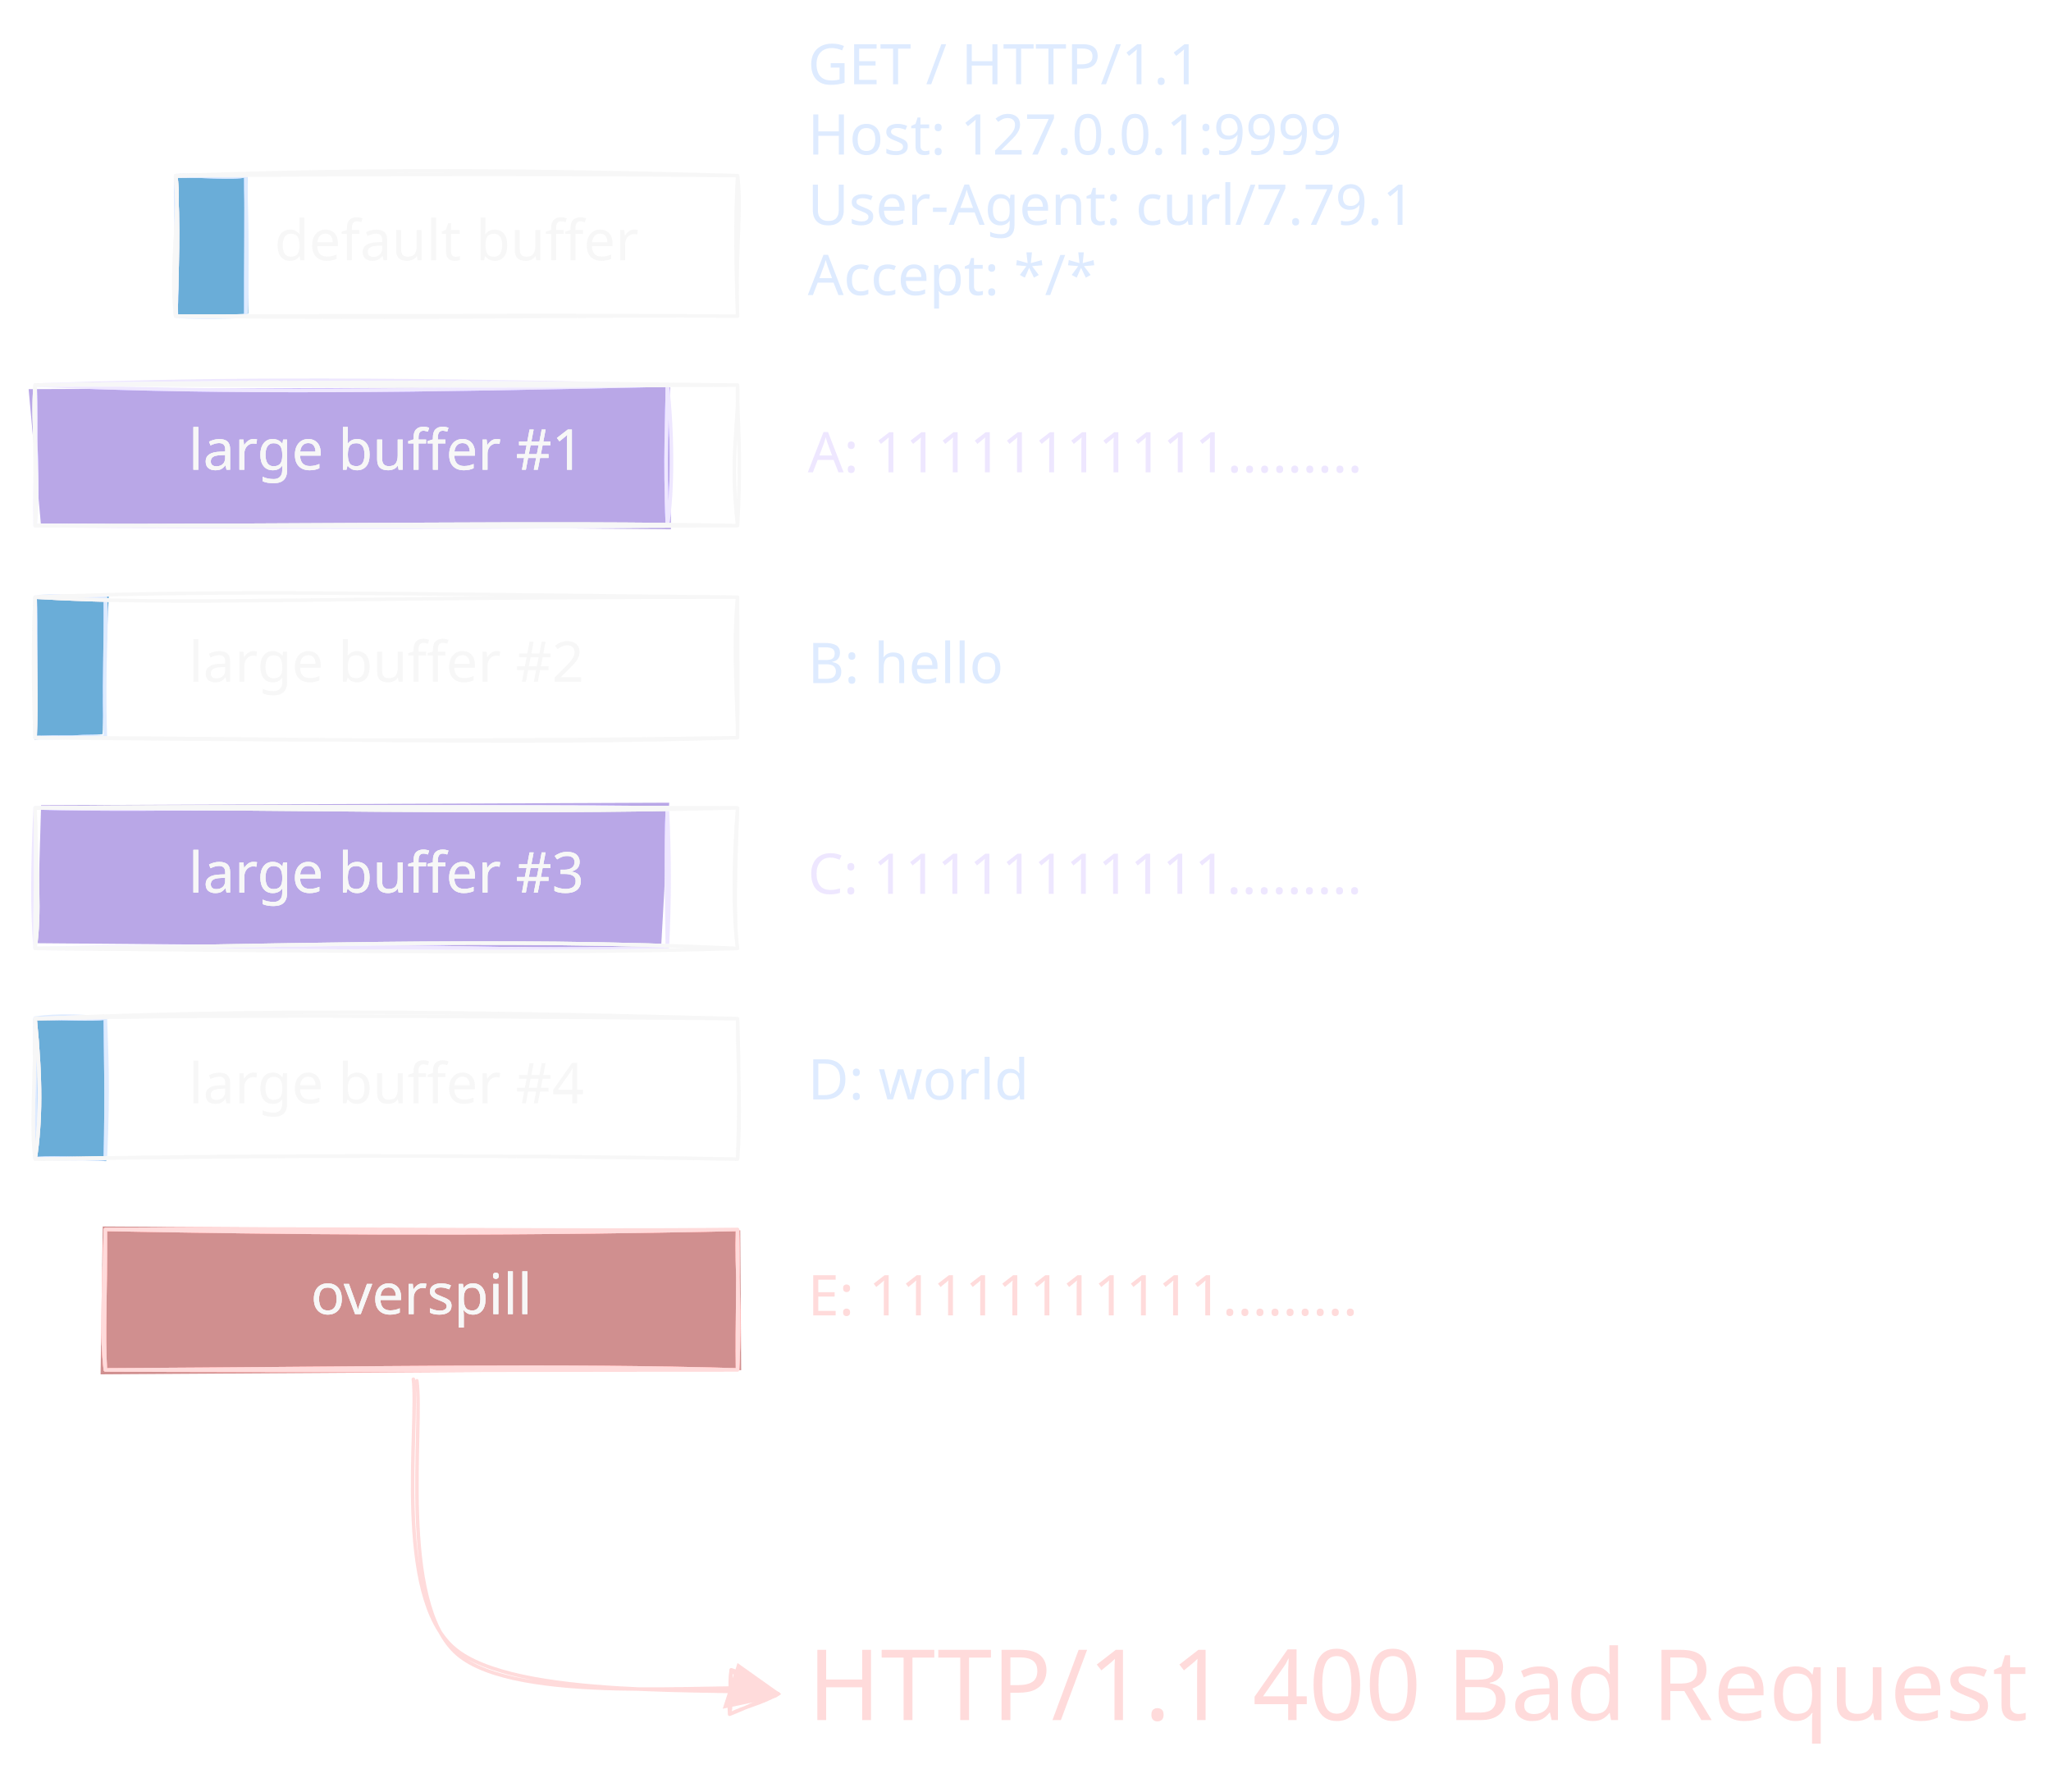
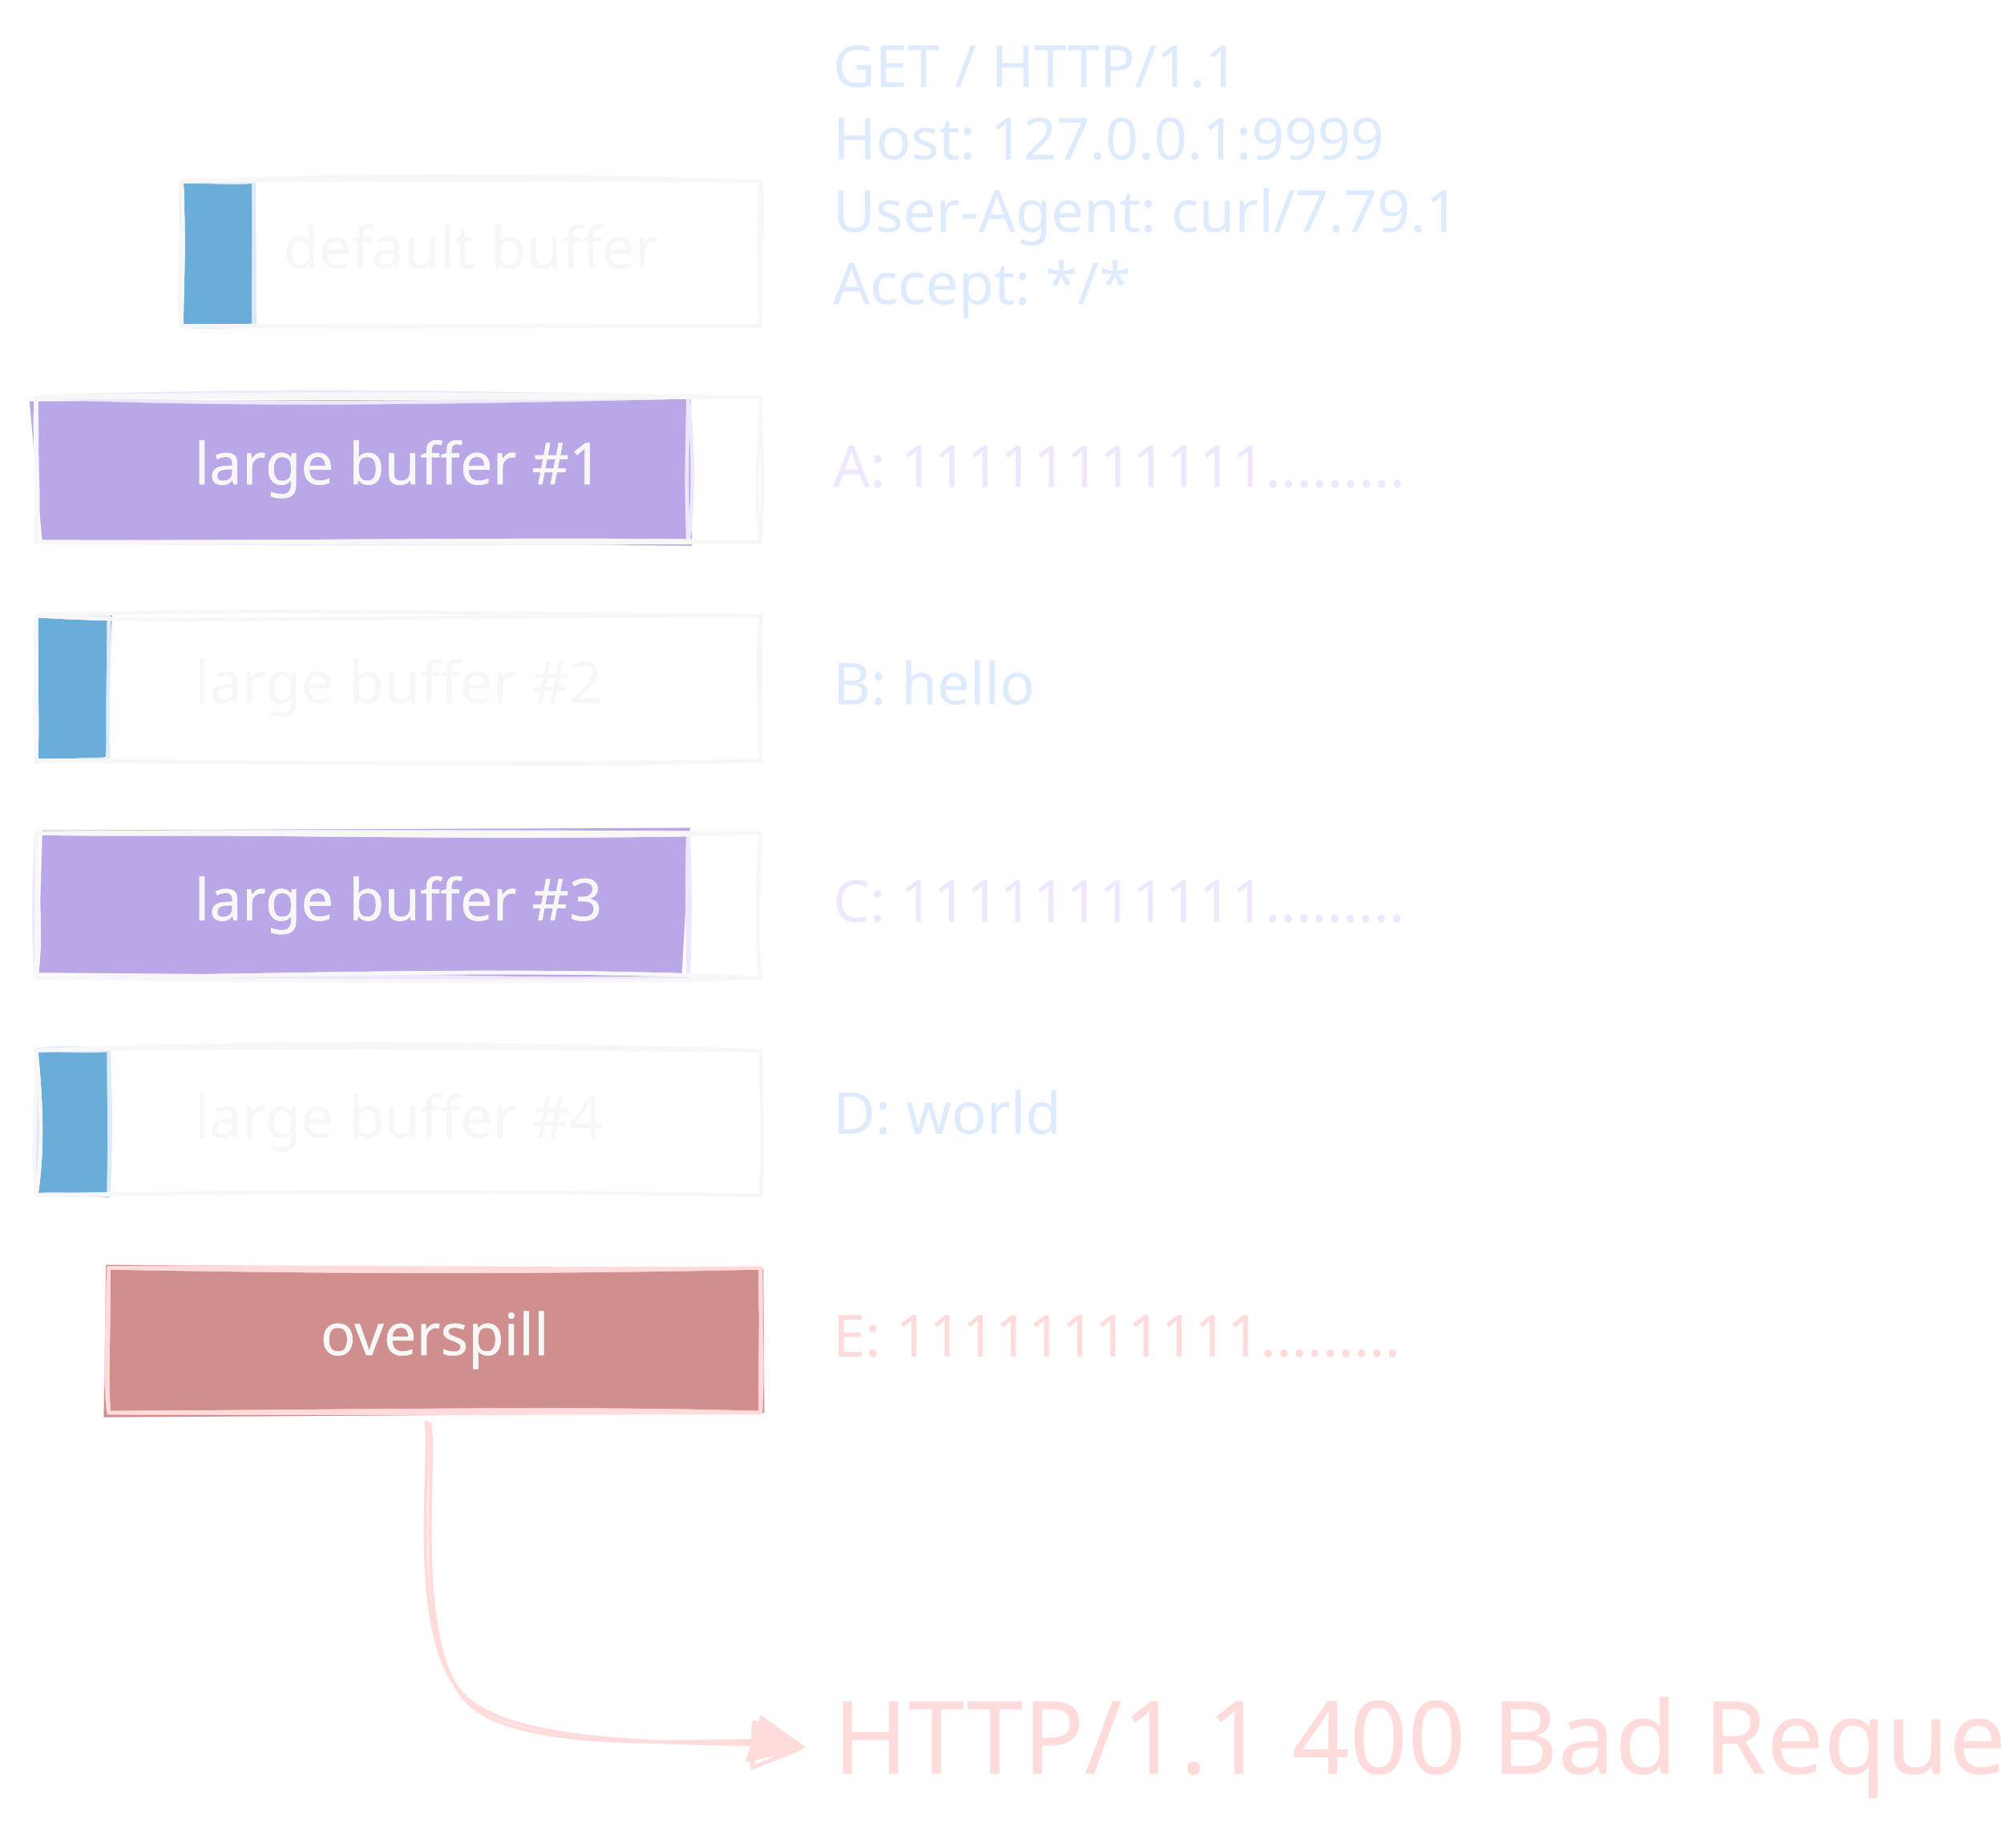
- <svg xmlns="http://www.w3.org/2000/svg" version="1.1" viewBox="0 0 583.971 510" width="1167.941" height="1020" style="background-color: #1f222a">
+ <svg xmlns="http://www.w3.org/2000/svg" version="1.1" viewBox="0 0 553.32 510" width="1106.64" height="1020" style="background-color: #1f222a">
  <defs>
    <style class="style-fonts">
      @font-face { font-family: Excalifont; src: url(/fonts/excalidraw/generated/1e0a7732d7b845c9.woff2); }
      @font-face { font-family: Comic Shanns; src: url(/fonts/excalidraw/generated/d829629ea018d619.woff2); }</style>
  </defs>
  <g filter="invert(93%) hue-rotate(180deg)">
    <g stroke-linecap="round" transform="translate(10 289.8516) rotate(0 10 20)">
      <path d="M-0.48 0.09 L19.69 -1 L20.24 40.71 L-0.53 39.76" stroke="none" stroke-width="0" fill="#a5d8ff" />
      <path d="M0 0 C6.73 -0.98, 13.68 -0.55, 20 0 M0 0 C7.65 0.03, 16.17 0.47, 20 0 M20 0 C20.26 8.96, 20.99 18.79, 20 40 M20 0 C20.04 10.57, 20.42 20.47, 20 40 M20 40 C14.19 40.33, 7.55 39.52, 0 40 M20 40 C15.73 39.88, 11.81 40.22, 0 40 M0 40 C-0.22 25.07, -0.23 9.13, 0 0 M0 40 C0.44 29.39, 0.03 17.99, 0 0" stroke="#1864ab" stroke-width="1" fill="none" />
    </g>
    <g stroke-linecap="round" transform="translate(10 290) rotate(0 100 20)">
      <path d="M0 0 C49.3 -1.98, 95.66 -2.85, 200 0 M0 0 C51.01 -1.16, 100.9 -0.86, 200 0 M200 0 C200.14 15.43, 201.02 27.22, 200 40 M200 0 C200.5 14.3, 200.48 29.2, 200 40 M200 40 C131.77 38.63, 59.71 39.02, 0 40 M200 40 C124.79 38.62, 51.02 38.93, 0 40 M0 40 C1.63 29.27, 1.72 17.47, 0 0 M0 40 C-1.23 30.99, -0.08 20.73, 0 0" stroke="#000000" stroke-width="1" fill="none" />
    </g>
-     <g transform="translate(58.55078 300) rotate(0 51.44922 10)">
-       <text x="51.449" y="14.096" font-family="Excalifont, Xiaolai, Segoe UI Emoji" font-size="16px" fill="#000000" text-anchor="middle" style="white-space: pre;" direction="ltr" dominant-baseline="alphabetic">large buffer #4</text>
+     <g transform="translate(60.31 300) rotate(0 49.69 10)">
+       <text x="49.69" y="14.096" font-family="Excalifont, Xiaolai, Segoe UI Emoji" font-size="16px" fill="#000000" text-anchor="middle" style="white-space: pre;" direction="ltr" dominant-baseline="alphabetic">large buffer #4</text>
    </g>
    <g stroke-linecap="round" transform="translate(50 50) rotate(0 10 20)">
      <path d="M-0.24 0.63 L20.52 0.37 L20.67 39.28 L0.74 40.36" stroke="none" stroke-width="0" fill="#a5d8ff" />
      <path d="M0 0 C7.37 0.01, 16.48 0.88, 20 0 M0 0 C4.82 -0.36, 9.94 -0.2, 20 0 M20 0 C19.95 10.89, 20.72 20.44, 20 40 M20 0 C20.19 12.47, 19.94 24.37, 20 40 M20 40 C15.56 39.83, 11.83 40.53, 0 40 M20 40 C12.04 40.47, 4.18 40.36, 0 40 M0 40 C0.76 29.73, -0.06 17.87, 0 0 M0 40 C-0.52 30.04, 0.34 19.59, 0 0" stroke="#1864ab" stroke-width="1" fill="none" />
    </g>
    <g stroke-linecap="round" transform="translate(50 50) rotate(0 80 20)">
      <path d="M0 0 C39.89 -1.33, 79.78 -2.25, 160 0 M0 0 C57.52 -0.43, 115.04 -0.52, 160 0 M160 0 C161.27 10.12, 159.4 18.94, 160 40 M160 0 C159.19 14.4, 159.67 28.18, 160 40 M160 40 C118.01 39.6, 76.82 40.83, 0 40 M160 40 C126.46 39.74, 93.5 39.83, 0 40 M0 40 C-1.74 26.13, 1.54 8.26, 0 0 M0 40 C0.38 27.69, 1.02 14.1, 0 0" stroke="#000000" stroke-width="1" fill="none" />
    </g>
-     <g transform="translate(83.44141 60) rotate(0 46.55859 10)">
-       <text x="46.559" y="14.096" font-family="Excalifont, Xiaolai, Segoe UI Emoji" font-size="16px" fill="#000000" text-anchor="middle" style="white-space: pre;" direction="ltr" dominant-baseline="alphabetic">default buffer</text>
+     <g transform="translate(83.905 60) rotate(0 46.095 10)">
+       <text x="46.095" y="14.096" font-family="Excalifont, Xiaolai, Segoe UI Emoji" font-size="16px" fill="#000000" text-anchor="middle" style="white-space: pre;" direction="ltr" dominant-baseline="alphabetic">default buffer</text>
    </g>
    <g stroke-linecap="round" transform="translate(10 109.625) rotate(0 90 20)">
      <path d="M-1.85 1.16 L180.79 0.45 L181.04 41.06 L1.63 39.45" stroke="none" stroke-width="0" fill="#d0bfff" />
      <path d="M0 0 C45.02 -1.51, 86.89 -2.13, 180 0 M0 0 C55.92 2.51, 110.84 1.56, 180 0 M180 0 C181.54 13.09, 181.68 29.76, 180 40 M180 0 C179.95 9.87, 179.26 20.17, 180 40 M180 40 C143.05 39.04, 101.5 40.54, 0 40 M180 40 C123.04 40.7, 66.96 40.6, 0 40 M0 40 C1.1 28.03, -0.15 18.88, 0 0 M0 40 C-0.14 26.97, 0.45 13.25, 0 0" stroke="#5f3dc4" stroke-width="1" fill="none" />
    </g>
    <g stroke-linecap="round" transform="translate(10 109.625) rotate(0 100 20)">
      <path d="M0 0 C43.82 -0.26, 84.56 0.59, 200 0 M0 0 C52.83 -0.87, 103.09 -1.11, 200 0 M200 0 C200.49 9.66, 197.73 20.45, 200 40 M200 0 C199.75 7.85, 201.27 18.05, 200 40 M200 40 C143 38.97, 88.69 40.12, 0 40 M200 40 C144.87 40.36, 89.64 40.22, 0 40 M0 40 C1.15 25.49, -0.96 11.3, 0 0 M0 40 C0.3 29.26, -0.29 19.66, 0 0" stroke="#000000" stroke-width="1" fill="none" />
    </g>
-     <g transform="translate(58.55078 119.625) rotate(0 51.44922 10)">
-       <text x="51.449" y="14.096" font-family="Excalifont, Xiaolai, Segoe UI Emoji" font-size="16px" fill="#000000" text-anchor="middle" style="white-space: pre;" direction="ltr" dominant-baseline="alphabetic">large buffer #1</text>
+     <g transform="translate(61.895 119.625) rotate(0 48.105 10)">
+       <text x="48.105" y="14.096" font-family="Excalifont, Xiaolai, Segoe UI Emoji" font-size="16px" fill="#000000" text-anchor="middle" style="white-space: pre;" direction="ltr" dominant-baseline="alphabetic">large buffer #1</text>
    </g>
    <g stroke-linecap="round" transform="translate(10 170) rotate(0 10 20)">
      <path d="M-0.25 -0.23 L20.97 -0.2 L19.2 39.01 L-0.16 40.59" stroke="none" stroke-width="0" fill="#a5d8ff" />
      <path d="M0 0 C5.87 -0.79, 11.6 -0.07, 20 0 M0 0 C8.08 0.1, 16.02 0.06, 20 0 M20 0 C20.65 9.02, 19.31 17.63, 20 40 M20 0 C20.13 13.67, 19.5 26.91, 20 40 M20 40 C14.1 39.09, 10.43 40.41, 0 40 M20 40 C13.95 39.92, 7.13 39.75, 0 40 M0 40 C0.03 23.3, 0.27 8.22, 0 0 M0 40 C0.22 26.1, -0.62 11.77, 0 0" stroke="#1864ab" stroke-width="1" fill="none" />
    </g>
    <g stroke-linecap="round" transform="translate(10 170) rotate(0 100 20)">
      <path d="M0 0 C41.21 2.46, 81.28 -0.03, 200 0 M0 0 C53.19 -2.21, 104.36 -0.84, 200 0 M200 0 C198.56 14.71, 200.13 32.43, 200 40 M200 0 C200.02 15.49, 200.1 30.86, 200 40 M200 40 C138.59 42.05, 78.97 40.15, 0 40 M200 40 C131.04 41.18, 62.15 40.65, 0 40 M0 40 C-0.59 26.91, -0.58 9.26, 0 0 M0 40 C0.41 30.36, -0.06 20.65, 0 0" stroke="#000000" stroke-width="1" fill="none" />
    </g>
-     <g transform="translate(58.55078 180) rotate(0 51.44922 10)">
-       <text x="51.449" y="14.096" font-family="Excalifont, Xiaolai, Segoe UI Emoji" font-size="16px" fill="#000000" text-anchor="middle" style="white-space: pre;" direction="ltr" dominant-baseline="alphabetic">large buffer #2</text>
+     <g transform="translate(60.49 180) rotate(0 49.51 10)">
+       <text x="49.51" y="14.096" font-family="Excalifont, Xiaolai, Segoe UI Emoji" font-size="16px" fill="#000000" text-anchor="middle" style="white-space: pre;" direction="ltr" dominant-baseline="alphabetic">large buffer #2</text>
    </g>
    <g stroke-linecap="round" transform="translate(10 230) rotate(0 90 20)">
      <path d="M1.7 -0.77 L180.54 -1.48 L178.22 39.99 L0.56 38.52" stroke="none" stroke-width="0" fill="#d0bfff" />
      <path d="M0 0 C39.5 1.09, 77.61 -1.02, 180 0 M0 0 C64.97 0.12, 129.73 -0.68, 180 0 M180 0 C179.57 13.64, 179.77 22.98, 180 40 M180 0 C180.65 12.47, 180.72 26.2, 180 40 M180 40 C143.32 41.49, 107.15 37.94, 0 40 M180 40 C143.59 40.1, 107.38 40.75, 0 40 M0 40 C0.1 26.03, 0.21 9.99, 0 0 M0 40 C-0.9 28.88, -0.77 16.79, 0 0" stroke="#5f3dc4" stroke-width="1" fill="none" />
    </g>
    <g stroke-linecap="round" transform="translate(10 230) rotate(0 100 20)">
      <path d="M0 0 C65.09 -0.16, 128.98 1.76, 200 0 M0 0 C59.78 -0.59, 120.95 -0.21, 200 0 M200 0 C199.47 14.81, 198.83 31.52, 200 40 M200 0 C198.78 15.46, 198.8 31.71, 200 40 M200 40 C130.66 36.74, 64.32 39.65, 0 40 M200 40 C153.19 41.46, 104.91 41.02, 0 40 M0 40 C1.45 29.49, 0.43 20.07, 0 0 M0 40 C-0.04 26.66, 0.4 11.5, 0 0" stroke="#000000" stroke-width="1" fill="none" />
    </g>
-     <g transform="translate(58.55078 240) rotate(0 51.44922 10)">
-       <text x="51.449" y="14.096" font-family="Excalifont, Xiaolai, Segoe UI Emoji" font-size="16px" fill="#000000" text-anchor="middle" style="white-space: pre;" direction="ltr" dominant-baseline="alphabetic">large buffer #3</text>
+     <g transform="translate(60.55 240) rotate(0 49.45 10)">
+       <text x="49.45" y="14.096" font-family="Excalifont, Xiaolai, Segoe UI Emoji" font-size="16px" fill="#000000" text-anchor="middle" style="white-space: pre;" direction="ltr" dominant-baseline="alphabetic">large buffer #3</text>
    </g>
    <g stroke-linecap="round" transform="translate(30 350) rotate(0 90 20)">
      <path d="M-0.74 -0.83 L180.77 0.25 L181.03 40.08 L-1.36 41.26" stroke="none" stroke-width="0" fill="#ffc9c9" />
      <path d="M0 0 C64.86 -0.47, 130.1 0.56, 180 0 M0 0 C50.61 0.91, 102.44 1.62, 180 0 M180 0 C180.32 13.85, 179.82 25.82, 180 40 M180 0 C179.64 11.85, 180.86 22.9, 180 40 M180 40 C129.29 38.51, 76.21 39.6, 0 40 M180 40 C113.8 40.09, 46.71 40.24, 0 40 M0 40 C-1.15 29.92, -0.59 22, 0 0 M0 40 C-0.62 28.73, 0.09 20.3, 0 0" stroke="#c92a2a" stroke-width="1" fill="none" />
    </g>
-     <g transform="translate(90.65625 360) rotate(0 29.34375 10)">
-       <text x="29.344" y="14.096" font-family="Excalifont, Xiaolai, Segoe UI Emoji" font-size="16px" fill="#000000" text-anchor="middle" style="white-space: pre;" direction="ltr" dominant-baseline="alphabetic">overspill</text>
+     <g transform="translate(91.895 360) rotate(0 28.105 10)">
+       <text x="28.105" y="14.096" font-family="Excalifont, Xiaolai, Segoe UI Emoji" font-size="16px" fill="#000000" text-anchor="middle" style="white-space: pre;" direction="ltr" dominant-baseline="alphabetic">overspill</text>
    </g>
-     <g transform="translate(230 10) rotate(0 82.26172 40)">
+     <g transform="translate(230 10) rotate(0 76.57 40)">
      <text x="0" y="14" font-family="Comic Shanns, Segoe UI Emoji" font-size="16px" fill="#1864ab" text-anchor="start" style="white-space: pre;" direction="ltr" dominant-baseline="alphabetic">GET / HTTP/1.1</text>
      <text x="0" y="34" font-family="Comic Shanns, Segoe UI Emoji" font-size="16px" fill="#1864ab" text-anchor="start" style="white-space: pre;" direction="ltr" dominant-baseline="alphabetic">Host: 127.0.0.1:9999</text>
      <text x="0" y="54" font-family="Comic Shanns, Segoe UI Emoji" font-size="16px" fill="#1864ab" text-anchor="start" style="white-space: pre;" direction="ltr" dominant-baseline="alphabetic">User-Agent: curl/7.79.1</text>
      <text x="0" y="74" font-family="Comic Shanns, Segoe UI Emoji" font-size="16px" fill="#1864ab" text-anchor="start" style="white-space: pre;" direction="ltr" dominant-baseline="alphabetic">Accept: */*</text>
    </g>
-     <g transform="translate(230 120.4654) rotate(0 72.82812 10)">
+     <g transform="translate(230 120.4654) rotate(0 56.905 10)">
      <text x="0" y="14" font-family="Comic Shanns, Segoe UI Emoji" font-size="16px" fill="#5f3dc4" text-anchor="start" style="white-space: pre;" direction="ltr" dominant-baseline="alphabetic">A: 11111111111.........</text>
    </g>
-     <g transform="translate(230 180.4654) rotate(0 26.68359 20)">
+     <g transform="translate(230 180.4654) rotate(0 25.255 20)">
      <text x="0" y="14" font-family="Comic Shanns, Segoe UI Emoji" font-size="16px" fill="#1864ab" text-anchor="start" style="white-space: pre;" direction="ltr" dominant-baseline="alphabetic">B: hello</text>
      <text x="0" y="34" font-family="Comic Shanns, Segoe UI Emoji" font-size="16px" fill="#1864ab" text-anchor="start" style="white-space: pre;" direction="ltr" dominant-baseline="alphabetic" />
    </g>
-     <g transform="translate(230 240.4654) rotate(0 73.26953 20)">
+     <g transform="translate(230 240.4654) rotate(0 56.625 20)">
      <text x="0" y="14" font-family="Comic Shanns, Segoe UI Emoji" font-size="16px" fill="#5f3dc4" text-anchor="start" style="white-space: pre;" direction="ltr" dominant-baseline="alphabetic">C: 11111111111.........</text>
      <text x="0" y="34" font-family="Comic Shanns, Segoe UI Emoji" font-size="16px" fill="#5f3dc4" text-anchor="start" style="white-space: pre;" direction="ltr" dominant-baseline="alphabetic" />
    </g>
-     <g transform="translate(230 299) rotate(0 29.33984 10)">
+     <g transform="translate(230 299) rotate(0 28.615 10)">
      <text x="0" y="14" font-family="Comic Shanns, Segoe UI Emoji" font-size="16px" fill="#1864ab" text-anchor="start" style="white-space: pre;" direction="ltr" dominant-baseline="alphabetic">D: world</text>
    </g>
-     <g transform="translate(230 360.4654) rotate(0 72.82812 10)">
+     <g transform="translate(230 360.4654) rotate(0 56.465 10)">
      <text x="0" y="14" font-family="Comic Shanns, Segoe UI Emoji" font-size="16px" fill="#c92a2a" text-anchor="start" style="white-space: pre;" direction="ltr" dominant-baseline="alphabetic">E: 11111111111.........</text>
    </g>
-     <g transform="translate(230 465) rotate(0 171.9854 17.5)">
+     <g transform="translate(230 465) rotate(0 156.66 17.5)">
      <text x="0" y="24.668" font-family="Excalifont, Xiaolai, Segoe UI Emoji" font-size="28px" fill="#c92a2a" text-anchor="start" style="white-space: pre;" direction="ltr" dominant-baseline="alphabetic">HTTP/1.1 400 Bad Request</text>
    </g>
    <g stroke-linecap="round">
      <g transform="translate(117.8026 391.9225) rotate(0 51.00537 44.38455)">
        <path d="M0.89 1.15 C2.75 14.51, -4.38 64.31, 12.34 78.93 C29.07 93.55, 86.47 87.38, 101.25 88.88 M-0.11 0.72 C1.51 13.84, -5.84 62.34, 11.47 77.26 C28.78 92.18, 88.87 88.37, 103.75 90.25" stroke="#c92a2a" stroke-width="1" fill="none" />
      </g>
      <g transform="translate(117.8026 391.9225) rotate(0 51.00537 44.38455)">
        <path d="M103.15 91.33 L87.98 94.53 L92.19 81.52 L104.63 90.35" stroke="none" stroke-width="0" fill="#c92a2a" fill-rule="evenodd" />
        <path d="M103.75 90.25 C99.68 92.85, 93.85 94.03, 89.94 96.11 M103.75 90.25 C98.78 92.1, 95.38 93.94, 89.94 96.11 M89.94 96.11 C90.77 91.69, 89.63 88.69, 90.38 83.44 M89.94 96.11 C89.62 92.46, 90.35 87.89, 90.38 83.44 M90.38 83.44 C93.25 86.57, 97.43 88.14, 103.75 90.25 M90.38 83.44 C94.62 84.76, 97.49 87.85, 103.75 90.25 M103.75 90.25 C103.75 90.25, 103.75 90.25, 103.75 90.25 M103.75 90.25 C103.75 90.25, 103.75 90.25, 103.75 90.25" stroke="#c92a2a" stroke-width="1" fill="none" />
      </g>
    </g>
    <mask />
  </g>
</svg>
